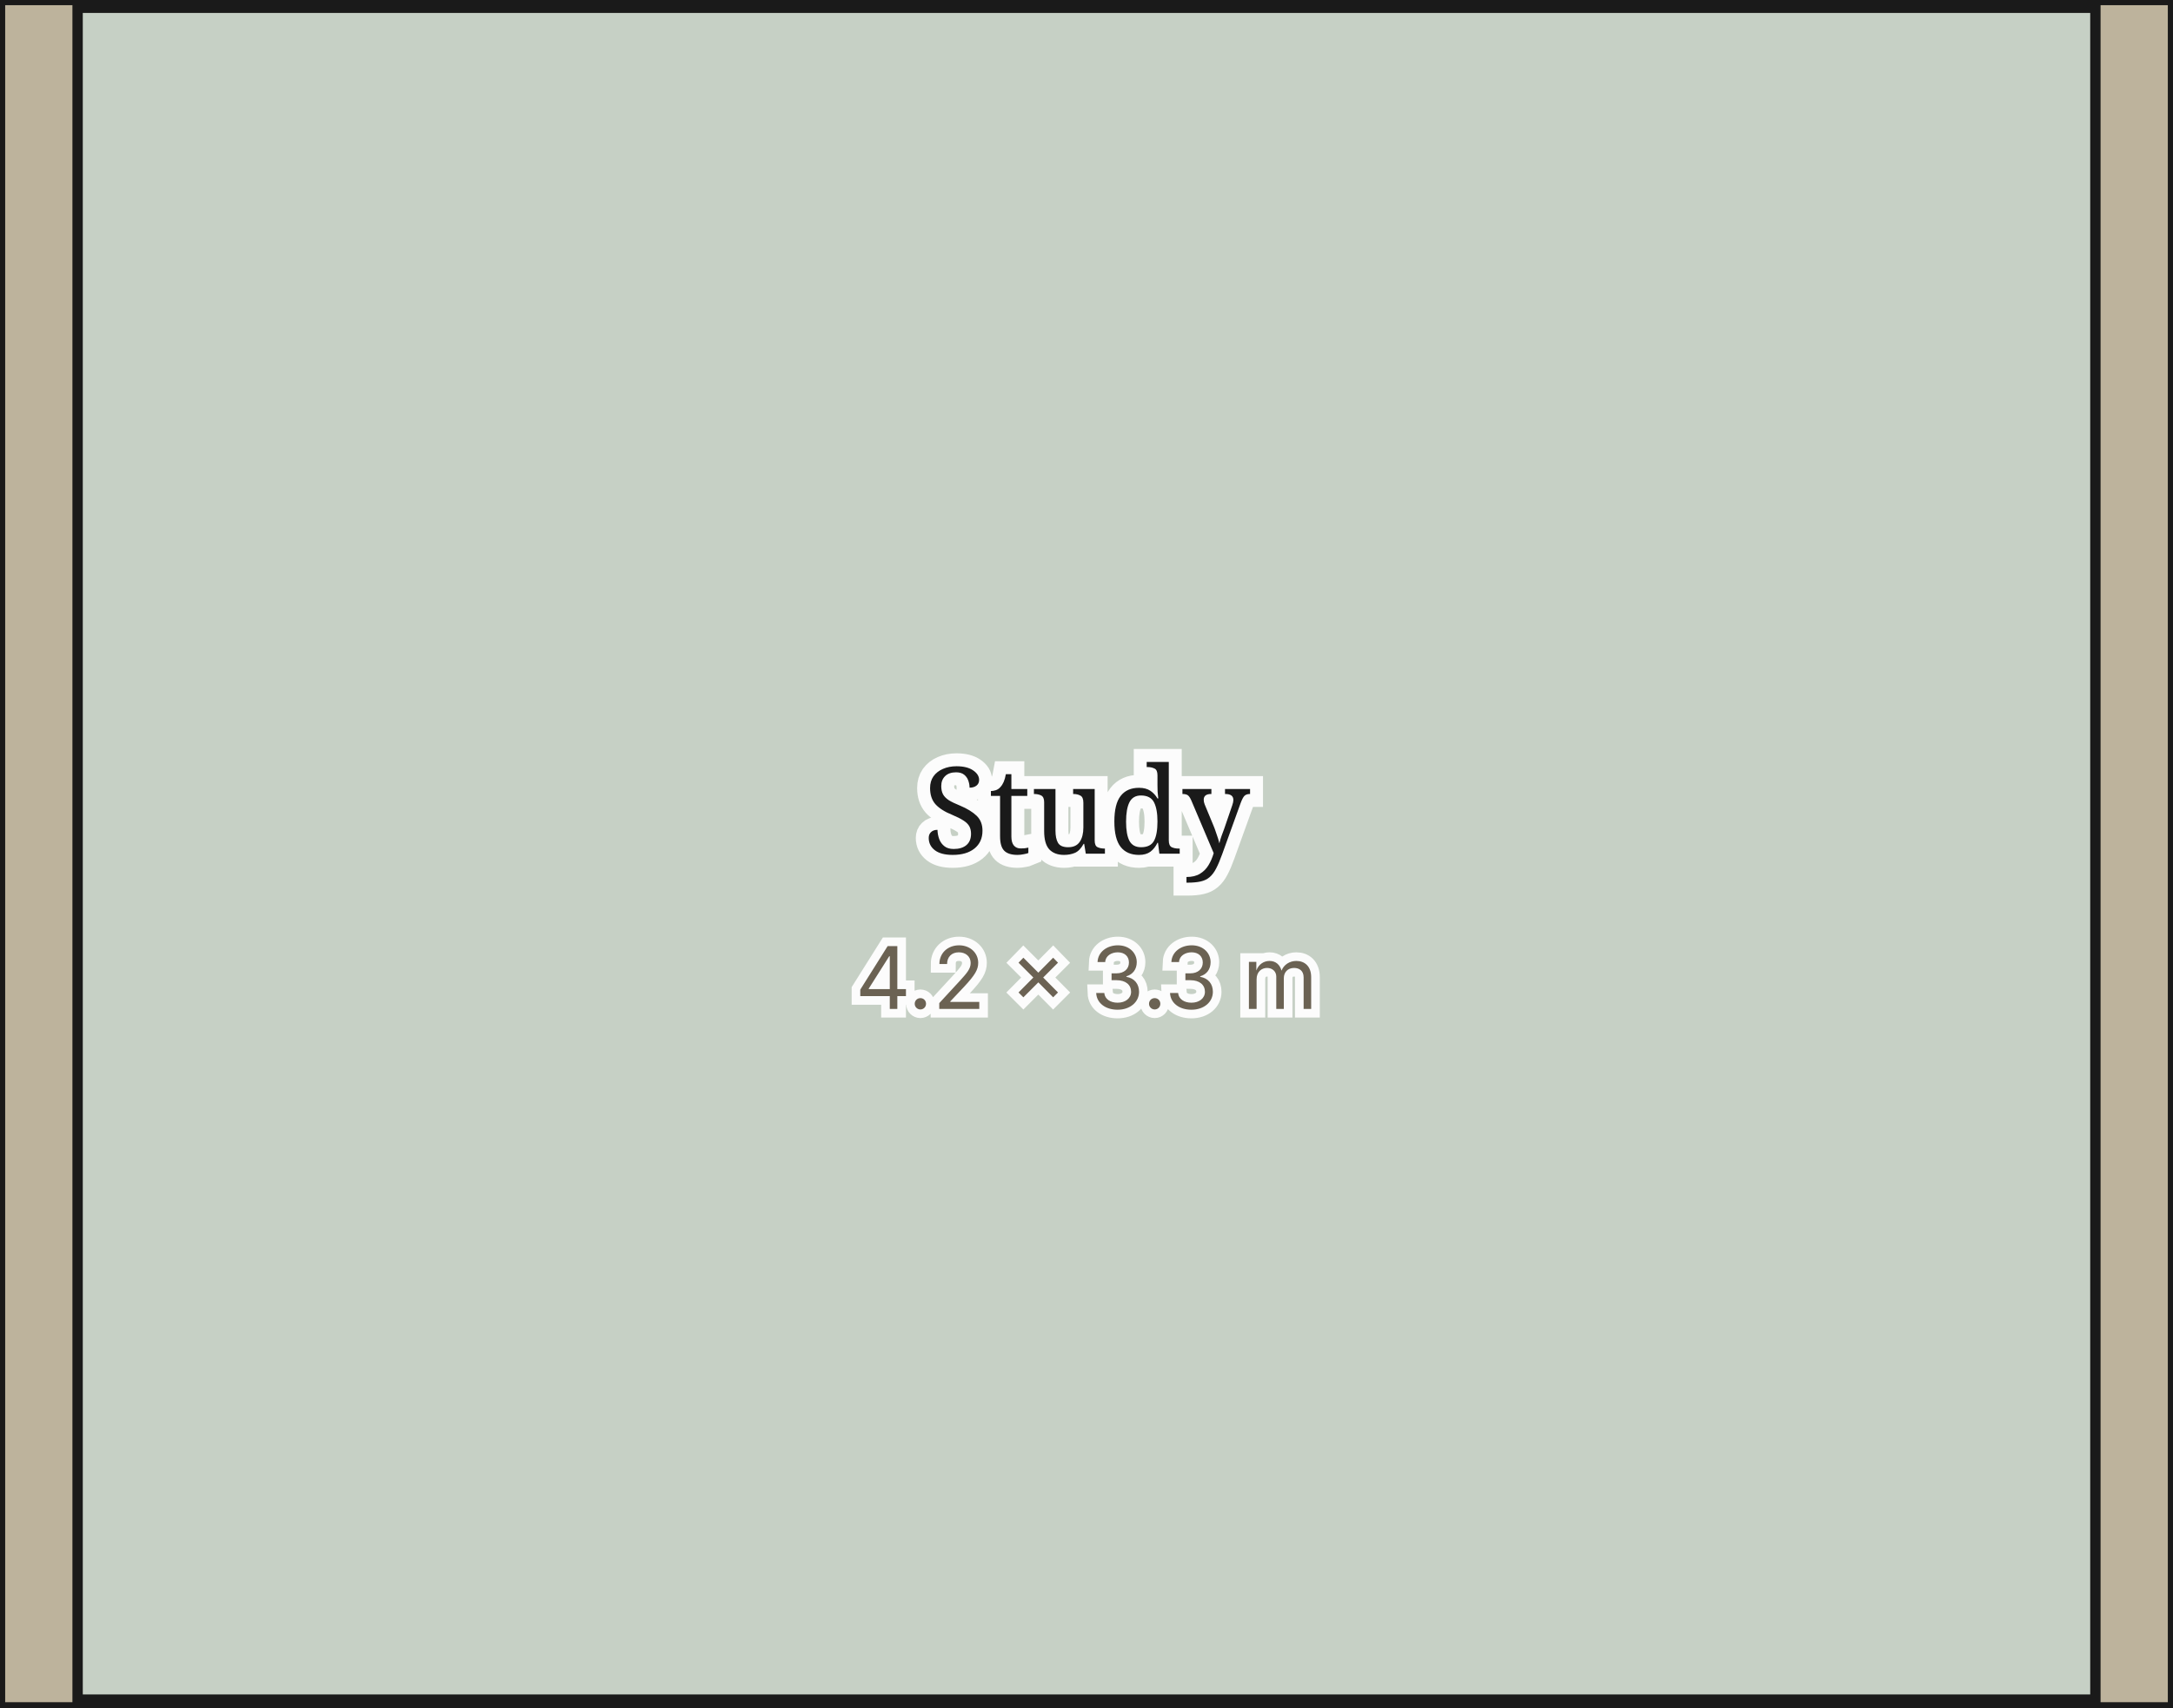
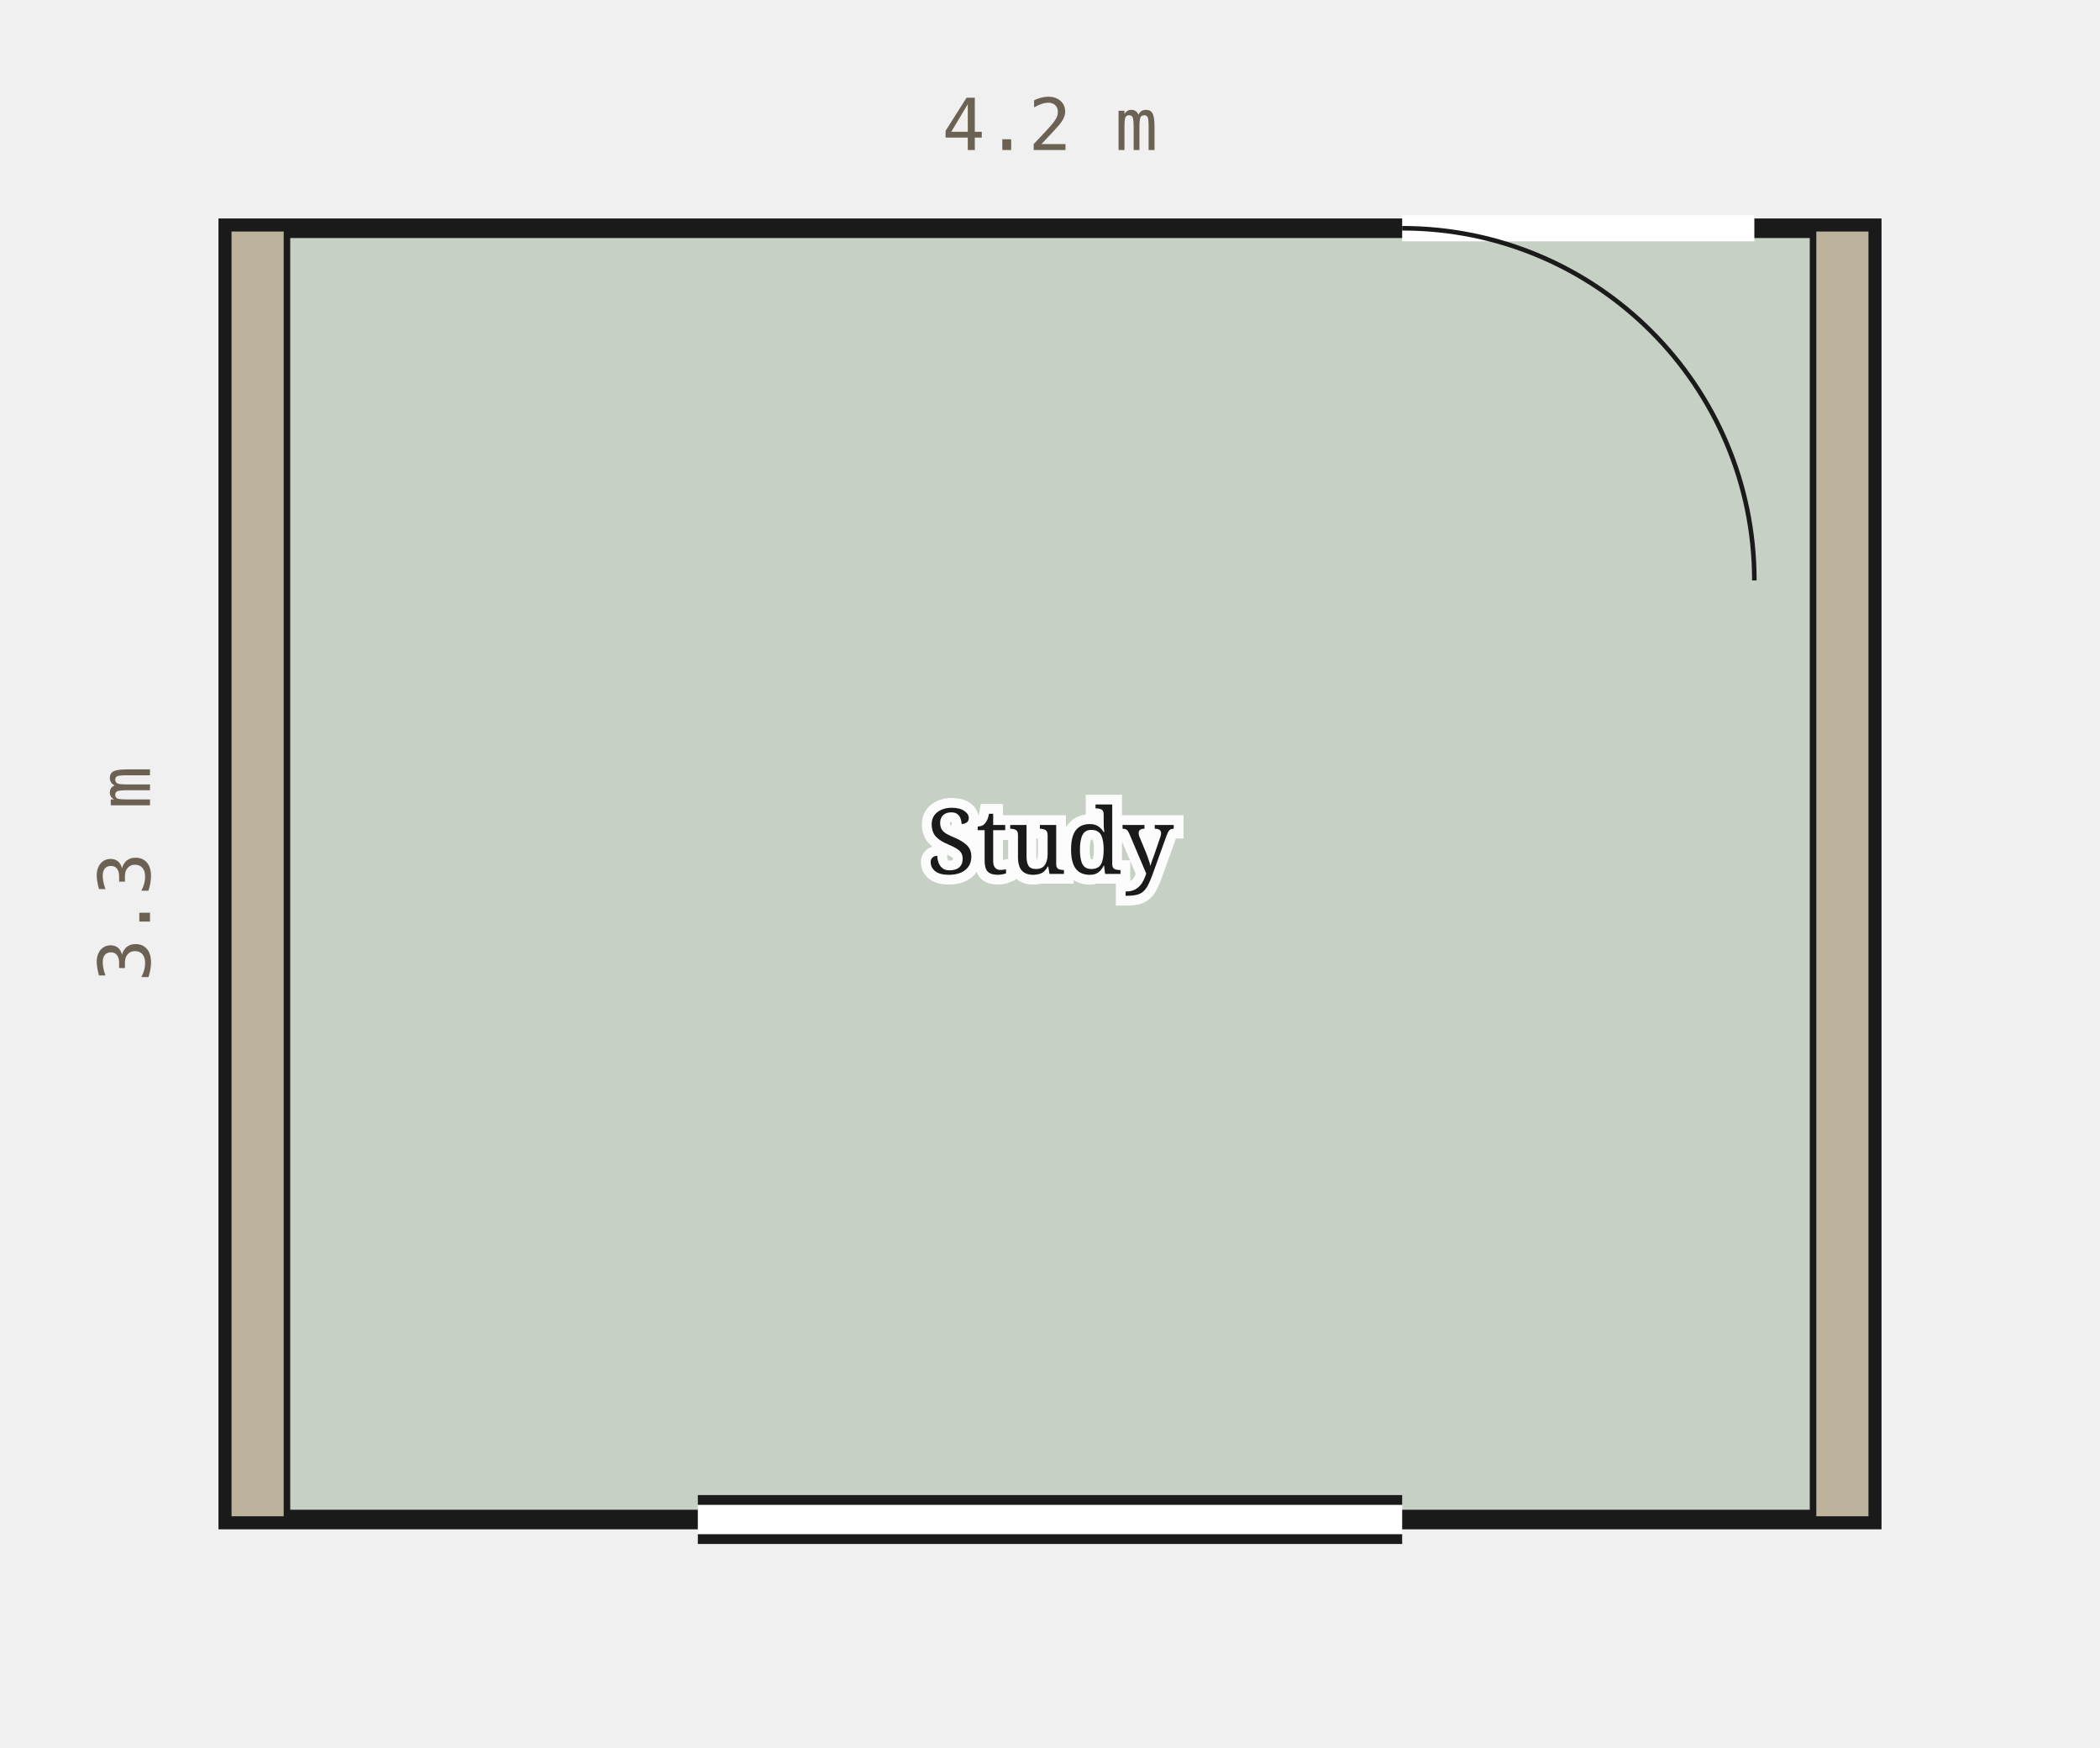
- <svg xmlns="http://www.w3.org/2000/svg" class="svg-room" viewBox="0 0 252 198" preserveAspectRatio="xMidYMid meet">
+ <svg xmlns="http://www.w3.org/2000/svg" class="svg-room" viewBox="0 0 322 268" preserveAspectRatio="xMidYMid meet">
  <g class="walls">
-     <rect x="0" y="0" width="252" height="198" fill="#c6d0c5" stroke="#1a1a1a" stroke-width="3" />
+     <rect x="35" y="35" width="252" height="198" fill="#c6d0c5" stroke="#1a1a1a" stroke-width="3" />
  </g>
  <g class="fixtures">
-     <rect x="0" y="0" width="9" height="198" fill="#bdb39c" stroke="#1a1a1a" stroke-width="1.2" />
-     <rect x="243" y="0" width="9" height="198" fill="#bdb39c" stroke="#1a1a1a" stroke-width="1.2" />
+     <rect x="35" y="35" width="9" height="198" fill="#bdb39c" stroke="#1a1a1a" stroke-width="1" />
+     <rect x="278" y="35" width="9" height="198" fill="#bdb39c" stroke="#1a1a1a" stroke-width="1" />
+   </g>
+   <g class="openings">
+     <line x1="215" y1="35" x2="269" y2="35" stroke="#fff" stroke-width="4" />
+     <path d="M215,35 A54,54 0 0,1 269,89" fill="none" stroke="#1a1a1a" stroke-width="0.7" />
+     <line x1="107" y1="233" x2="215" y2="233" stroke="#fff" stroke-width="6" />
+     <line x1="107" y1="230" x2="215" y2="230" stroke="#1a1a1a" stroke-width="1.5" />
+     <line x1="107" y1="236" x2="215" y2="236" stroke="#1a1a1a" stroke-width="1.5" />
+   </g>
+   <g class="dims" font-family="JetBrains Mono,monospace" font-size="11" fill="#6b6253">
+     <text x="161" y="23" text-anchor="middle">4.2 m</text>
+     <text x="23" y="134" text-anchor="middle" transform="rotate(-90 23 134)">3.3 m</text>
  </g>
  <g class="labels">
-     <text x="126" y="99" text-anchor="middle" font-family="Cormorant Garamond,serif" font-size="14" fill="#1a1a1a" font-weight="500" style="paint-order:stroke;stroke:#fffffff0;stroke-width:3">Study</text>
-     <text x="126" y="117" text-anchor="middle" font-family="-apple-system,sans-serif" font-size="10" fill="#6b6253" style="paint-order:stroke;stroke:#fffffff0;stroke-width:2">4.2 × 3.3 m</text>
+     <text x="161" y="134" text-anchor="middle" font-family="Cormorant Garamond,serif" font-size="14" fill="#1a1a1a" font-weight="500" style="paint-order:stroke;stroke:#fffffff0;stroke-width:3">Study</text>
  </g>
  <g class="furniture" />
</svg>
